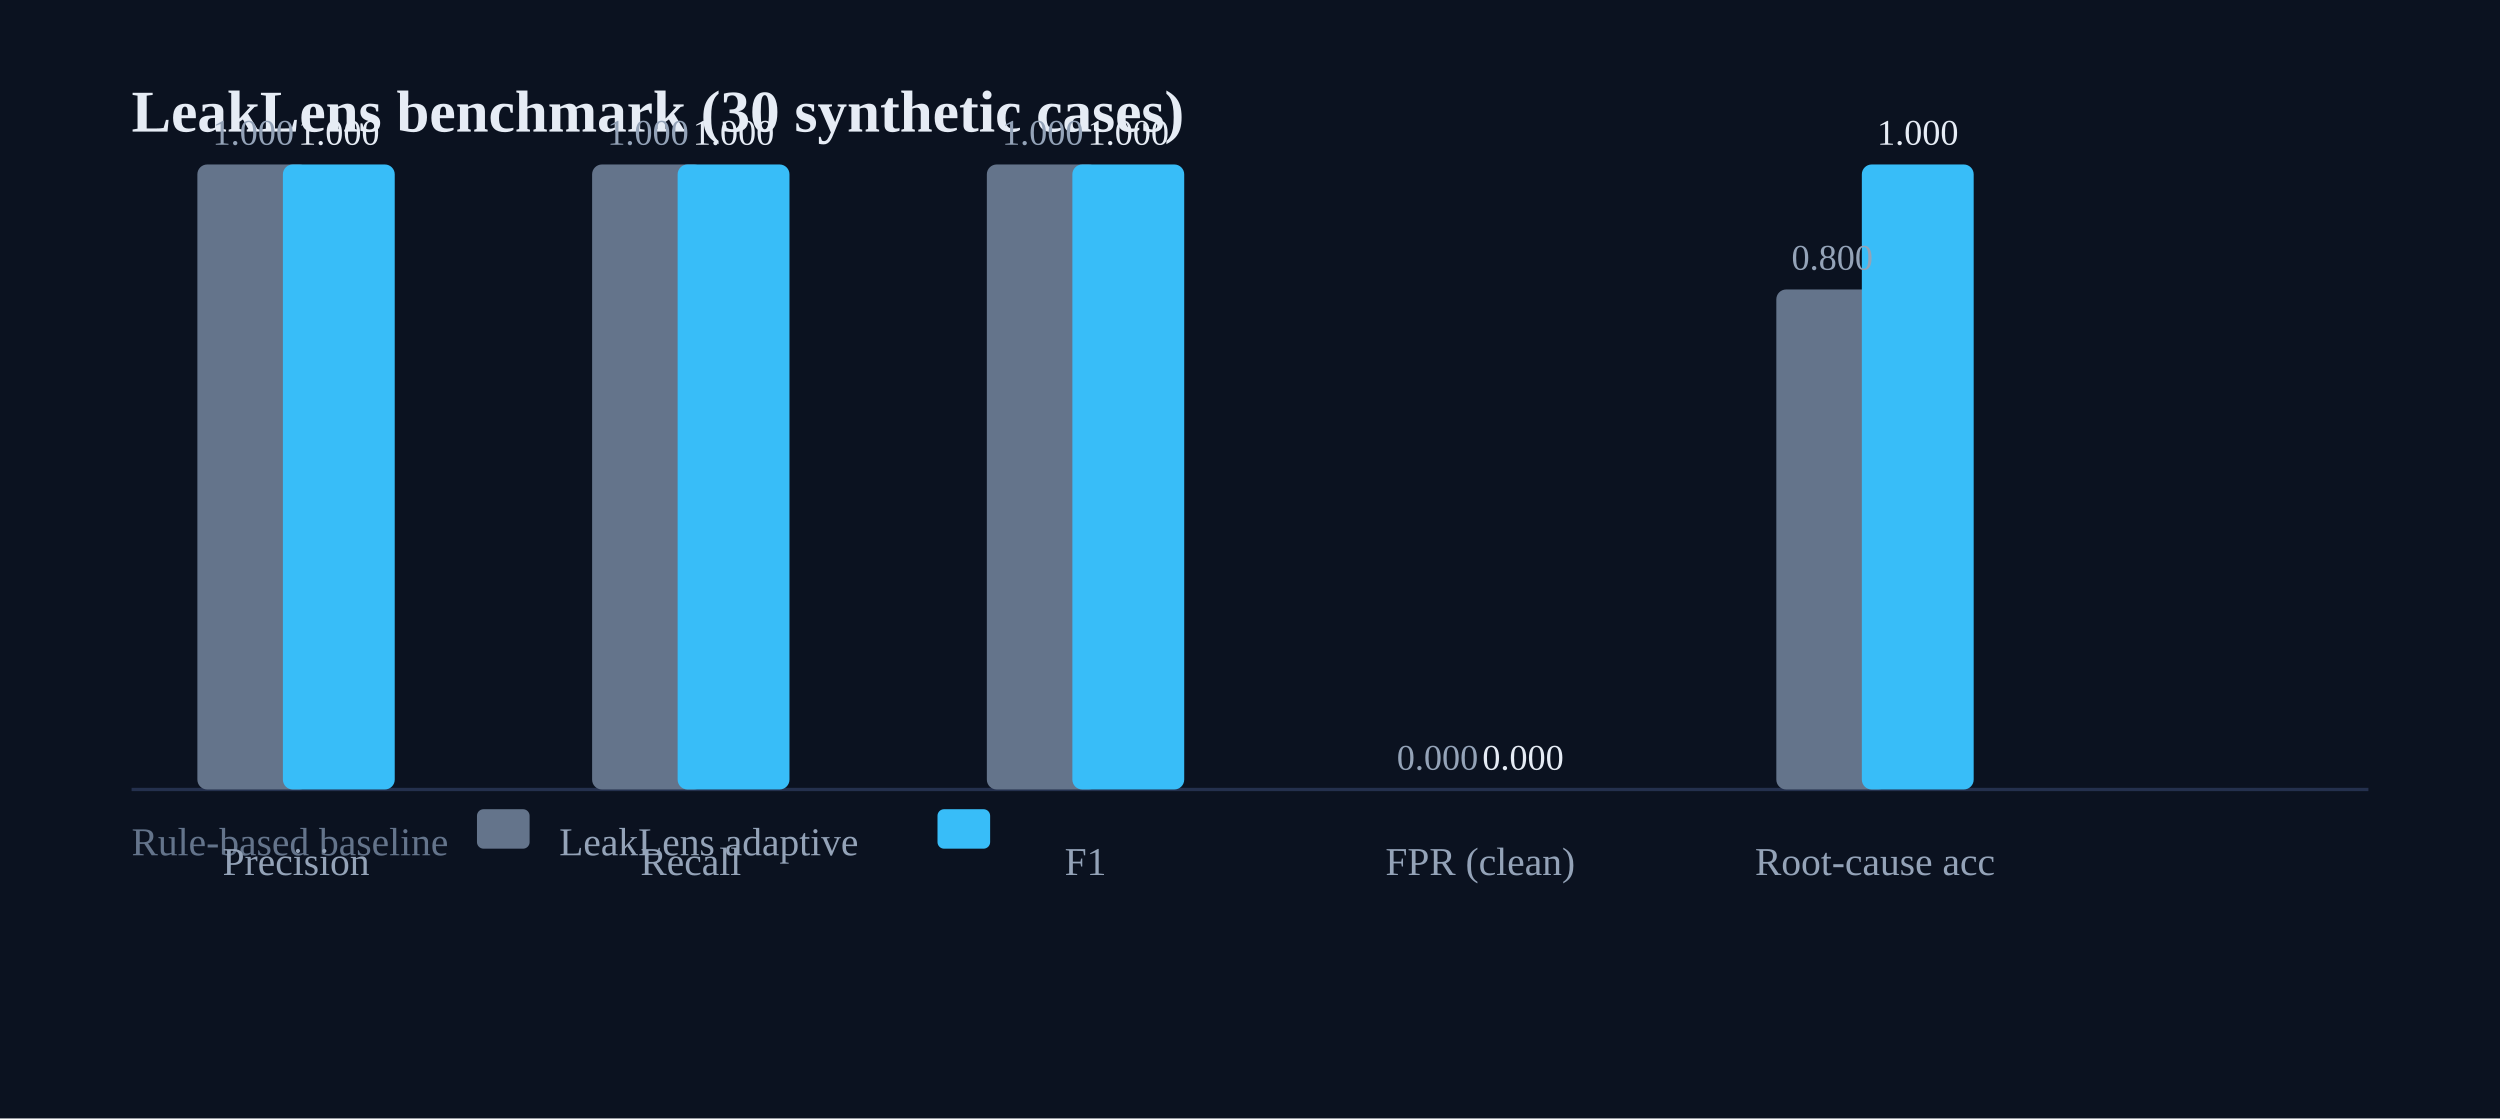
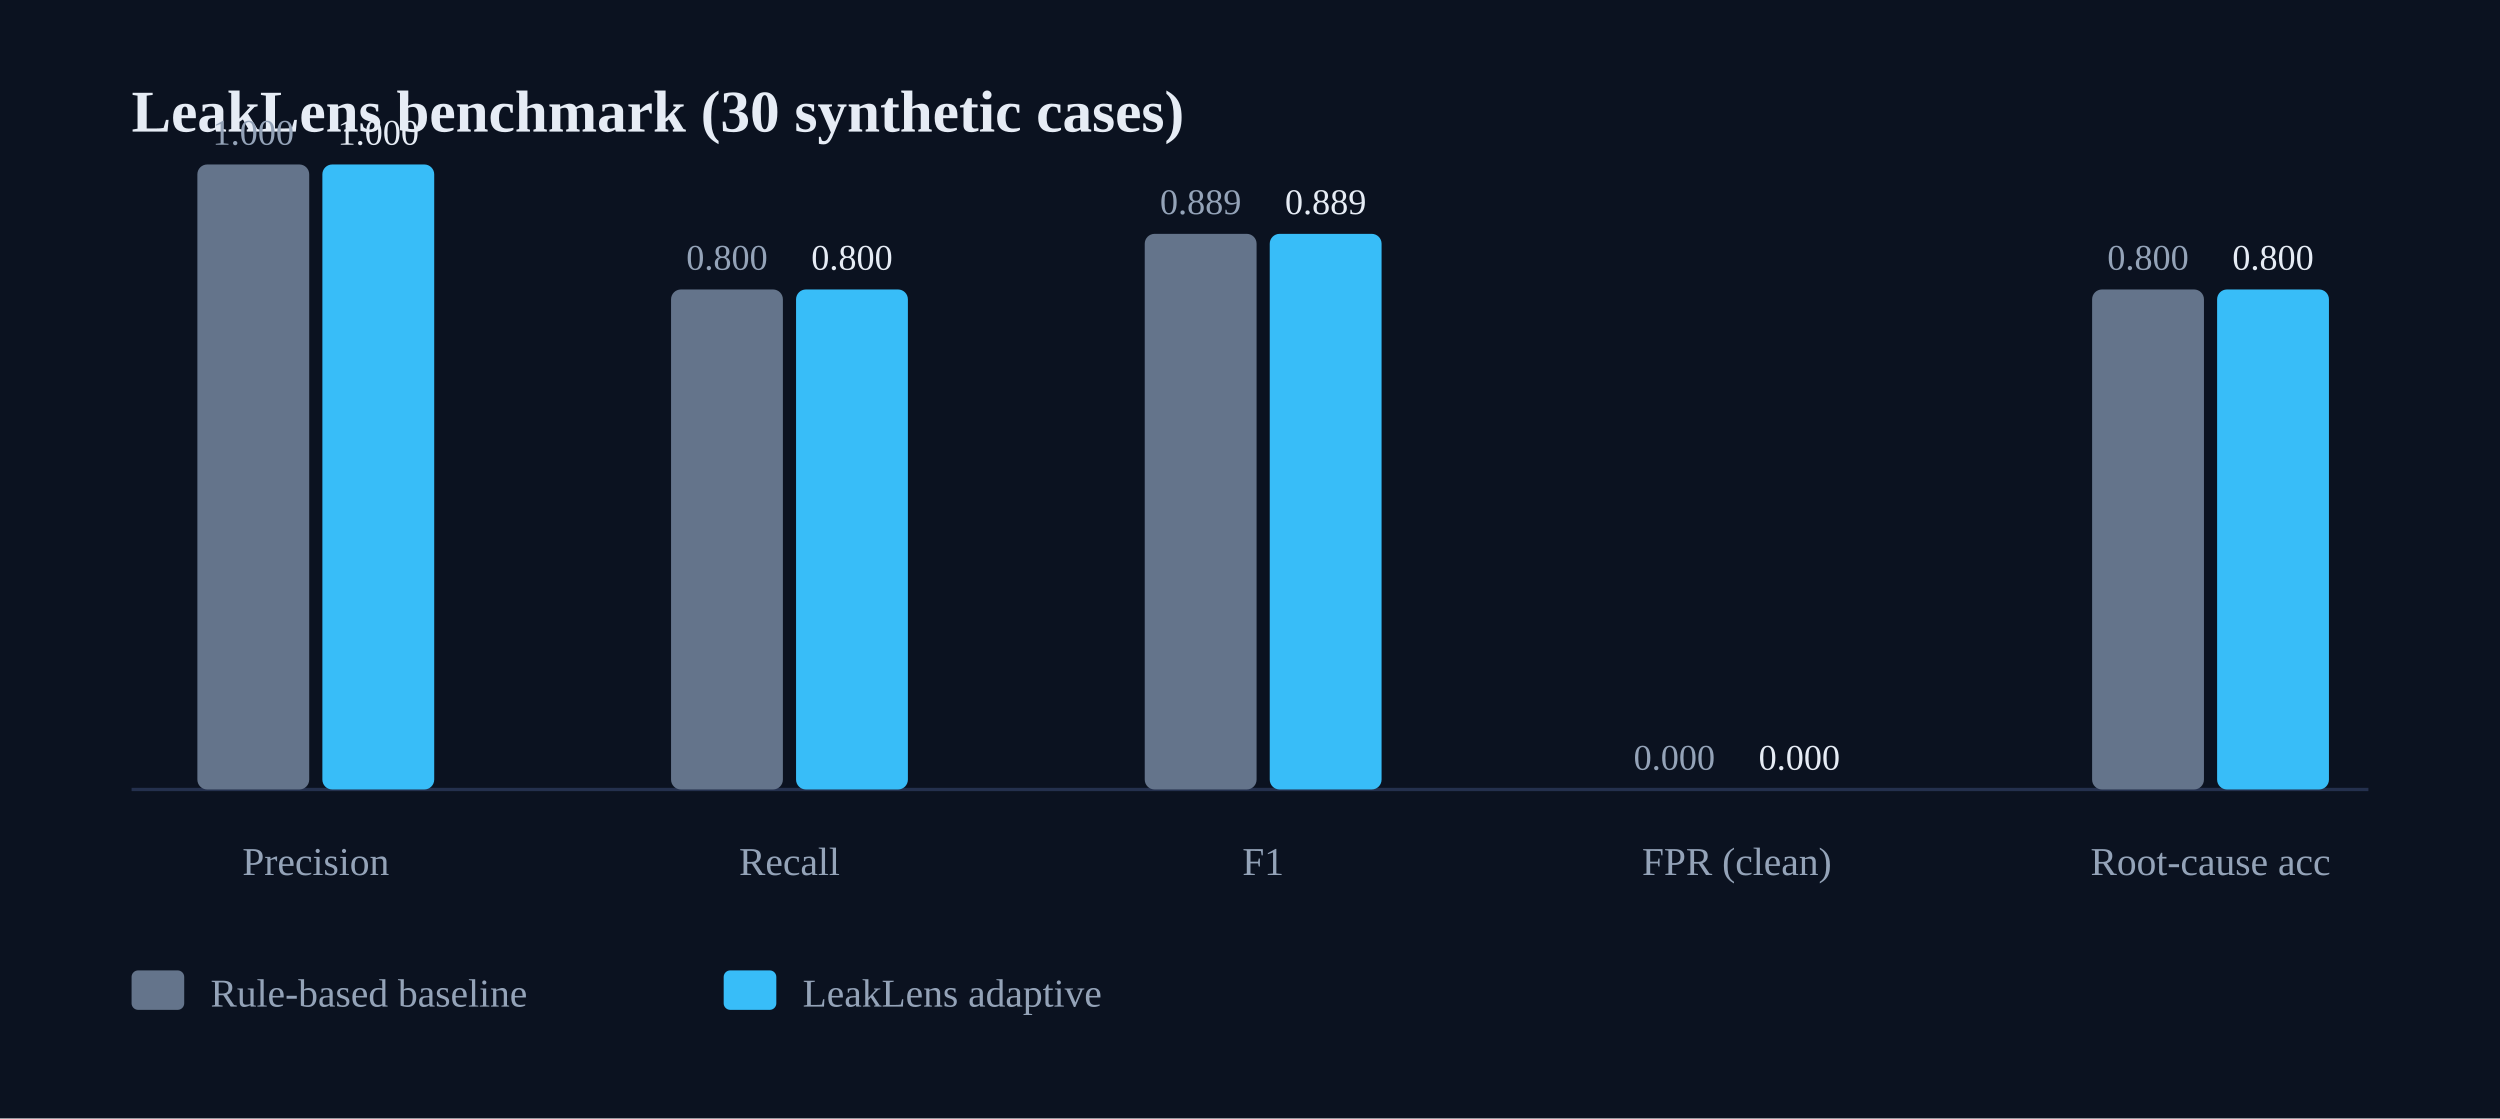
<svg xmlns="http://www.w3.org/2000/svg" width="760" height="340" viewBox="0 0 760 340">
  <rect width="100%" height="100%" fill="#0b1220" />
  <text x="40" y="40" font-size="18" font-weight="700" fill="#e6ecf5">LeakLens benchmark (30 synthetic cases)</text>
  <line x1="40" y1="240" x2="720" y2="240" stroke="#24304d" />
-   <text x="40" y="260" font-size="12" fill="#64748b">Rule-based baseline</text>
-   <rect x="145" y="246" width="16" height="12" fill="#64748b" rx="2" />
-   <text x="170" y="260" font-size="12" fill="#94a3b8">LeakLens adaptive</text>
-   <rect x="285" y="246" width="16" height="12" fill="#38bdf8" rx="2" />
-   <text x="90.0" y="266" text-anchor="middle" font-size="12" fill="#94a3b8">Precision</text>
+   <rect x="40" y="295" width="16" height="12" fill="#64748b" rx="2" />
+   <text x="64" y="306" font-size="12" fill="#94a3b8">Rule-based baseline</text>
+   <rect x="220" y="295" width="16" height="12" fill="#38bdf8" rx="2" />
+   <text x="244" y="306" font-size="12" fill="#94a3b8">LeakLens adaptive</text>
+   <text x="96.0" y="266" text-anchor="middle" font-size="12" fill="#94a3b8">Precision</text>
  <rect x="60" y="50.0" width="34" height="190.0" fill="#64748b" rx="3" />
-   <rect x="86" y="50.0" width="34" height="190.0" fill="#38bdf8" rx="3" />
+   <rect x="98" y="50.0" width="34" height="190.0" fill="#38bdf8" rx="3" />
  <text x="77.0" y="44.0" text-anchor="middle" font-size="11" fill="#94a3b8">1.000</text>
-   <text x="103.0" y="44.0" text-anchor="middle" font-size="11" fill="#e6ecf5">1.000</text>
-   <text x="210.0" y="266" text-anchor="middle" font-size="12" fill="#94a3b8">Recall</text>
-   <rect x="180" y="50.0" width="34" height="190.0" fill="#64748b" rx="3" />
-   <rect x="206" y="50.0" width="34" height="190.0" fill="#38bdf8" rx="3" />
-   <text x="197.0" y="44.0" text-anchor="middle" font-size="11" fill="#94a3b8">1.000</text>
-   <text x="223.0" y="44.0" text-anchor="middle" font-size="11" fill="#e6ecf5">1.000</text>
-   <text x="330.0" y="266" text-anchor="middle" font-size="12" fill="#94a3b8">F1</text>
-   <rect x="300" y="50.0" width="34" height="190.0" fill="#64748b" rx="3" />
-   <rect x="326" y="50.0" width="34" height="190.0" fill="#38bdf8" rx="3" />
-   <text x="317.0" y="44.0" text-anchor="middle" font-size="11" fill="#94a3b8">1.000</text>
-   <text x="343.0" y="44.0" text-anchor="middle" font-size="11" fill="#e6ecf5">1.000</text>
-   <text x="450.0" y="266" text-anchor="middle" font-size="12" fill="#94a3b8">FPR (clean)</text>
-   <rect x="420" y="240.0" width="34" height="0.0" fill="#64748b" rx="3" />
-   <rect x="446" y="240.0" width="34" height="0.0" fill="#38bdf8" rx="3" />
-   <text x="437.0" y="234.0" text-anchor="middle" font-size="11" fill="#94a3b8">0.000</text>
-   <text x="463.0" y="234.0" text-anchor="middle" font-size="11" fill="#e6ecf5">0.000</text>
-   <text x="570.0" y="266" text-anchor="middle" font-size="12" fill="#94a3b8">Root-cause acc</text>
-   <rect x="540" y="88.0" width="34" height="152.0" fill="#64748b" rx="3" />
-   <rect x="566" y="50.0" width="34" height="190.0" fill="#38bdf8" rx="3" />
-   <text x="557.0" y="82.0" text-anchor="middle" font-size="11" fill="#94a3b8">0.800</text>
-   <text x="583.0" y="44.0" text-anchor="middle" font-size="11" fill="#e6ecf5">1.000</text>
+   <text x="115.0" y="44.0" text-anchor="middle" font-size="11" fill="#e6ecf5">1.000</text>
+   <text x="240.0" y="266" text-anchor="middle" font-size="12" fill="#94a3b8">Recall</text>
+   <rect x="204" y="88.0" width="34" height="152.0" fill="#64748b" rx="3" />
+   <rect x="242" y="88.0" width="34" height="152.0" fill="#38bdf8" rx="3" />
+   <text x="221.0" y="82.0" text-anchor="middle" font-size="11" fill="#94a3b8">0.800</text>
+   <text x="259.0" y="82.0" text-anchor="middle" font-size="11" fill="#e6ecf5">0.800</text>
+   <text x="384.0" y="266" text-anchor="middle" font-size="12" fill="#94a3b8">F1</text>
+   <rect x="348" y="71.09" width="34" height="168.91" fill="#64748b" rx="3" />
+   <rect x="386" y="71.09" width="34" height="168.91" fill="#38bdf8" rx="3" />
+   <text x="365.0" y="65.09" text-anchor="middle" font-size="11" fill="#94a3b8">0.889</text>
+   <text x="403.0" y="65.09" text-anchor="middle" font-size="11" fill="#e6ecf5">0.889</text>
+   <text x="528.0" y="266" text-anchor="middle" font-size="12" fill="#94a3b8">FPR (clean)</text>
+   <rect x="492" y="240.0" width="34" height="0.0" fill="#64748b" rx="3" />
+   <rect x="530" y="240.0" width="34" height="0.0" fill="#38bdf8" rx="3" />
+   <text x="509.0" y="234.0" text-anchor="middle" font-size="11" fill="#94a3b8">0.000</text>
+   <text x="547.0" y="234.0" text-anchor="middle" font-size="11" fill="#e6ecf5">0.000</text>
+   <text x="672.0" y="266" text-anchor="middle" font-size="12" fill="#94a3b8">Root-cause acc</text>
+   <rect x="636" y="88.0" width="34" height="152.0" fill="#64748b" rx="3" />
+   <rect x="674" y="88.0" width="34" height="152.0" fill="#38bdf8" rx="3" />
+   <text x="653.0" y="82.0" text-anchor="middle" font-size="11" fill="#94a3b8">0.800</text>
+   <text x="691.0" y="82.0" text-anchor="middle" font-size="11" fill="#e6ecf5">0.800</text>
</svg>
